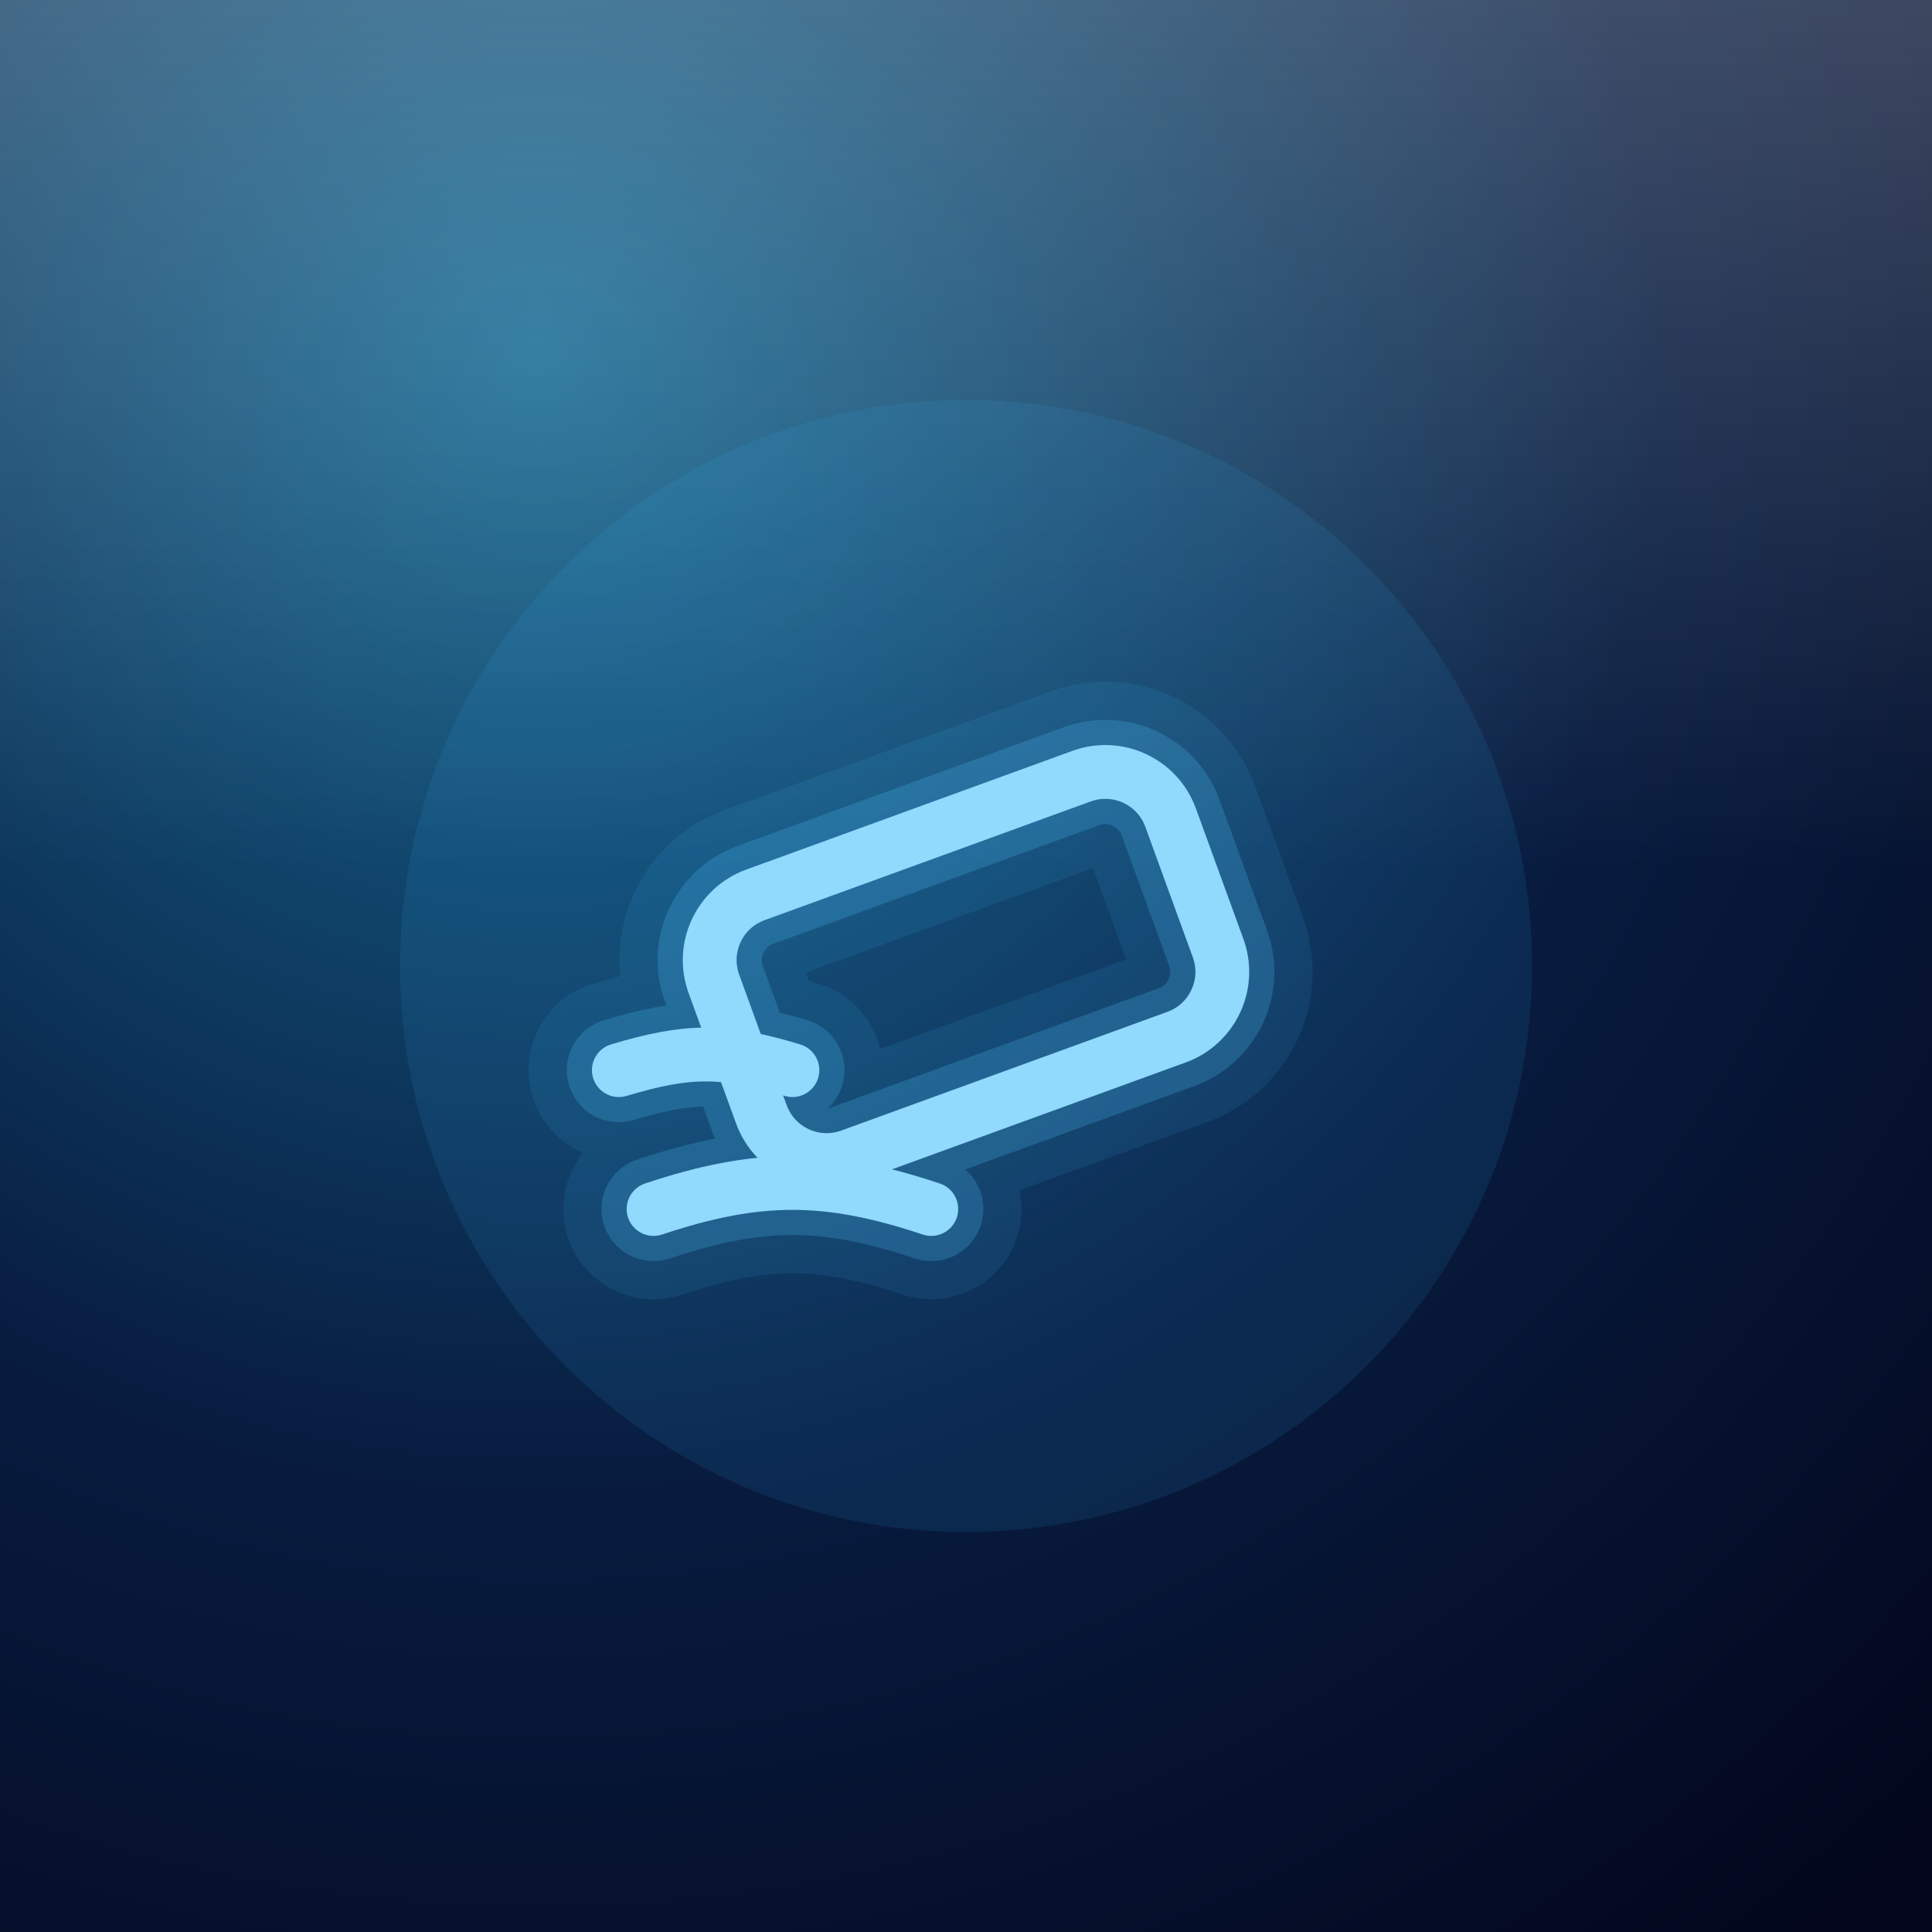
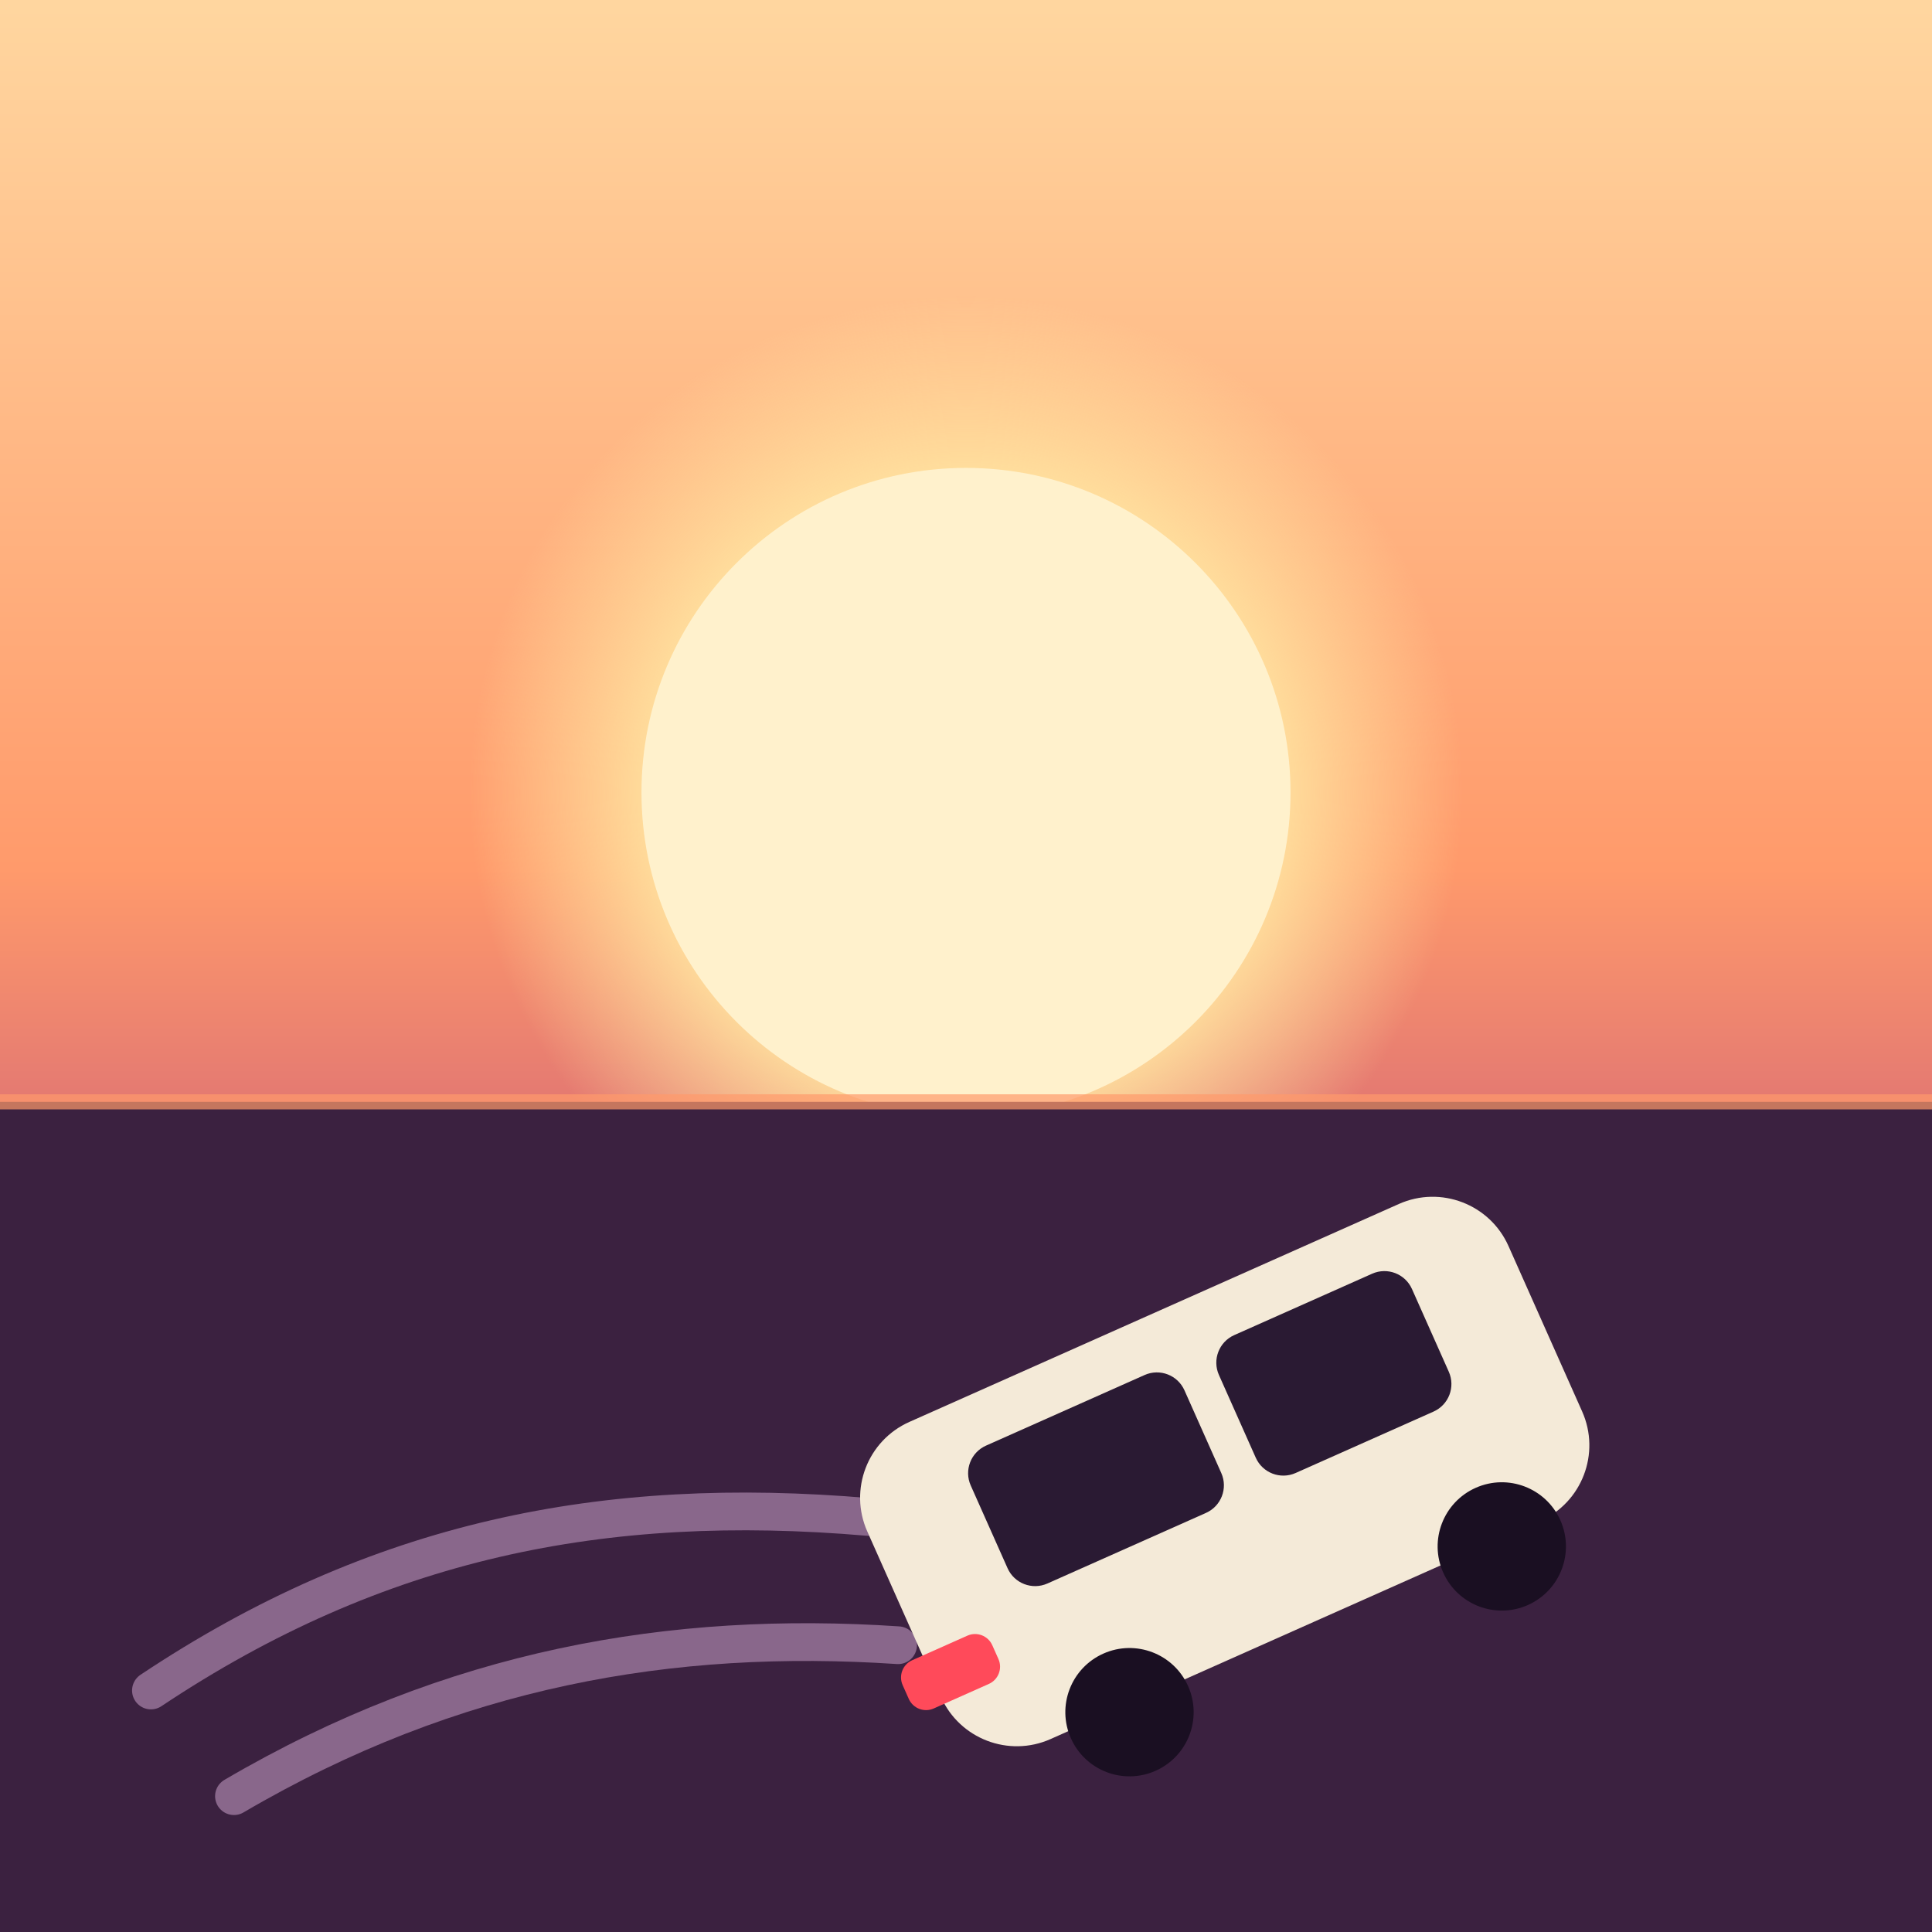
<svg xmlns="http://www.w3.org/2000/svg" viewBox="0 0 512 512">
  <defs>
-     <radialGradient id="b" cx="28%" cy="18%" r="105%">
-       <stop offset="0" stop-color="hsl(200 72% 34%)" />
-       <stop offset=".55" stop-color="hsl(218 78% 14%)" />
-       <stop offset="1" stop-color="hsl(232 80% 6%)" />
+     <linearGradient id="sky" x1="0" y1="0" x2="0" y2="1">
+       <stop offset="0" stop-color="#ffd7a0" />
+       <stop offset=".45" stop-color="#ff9a6b" />
+       <stop offset=".72" stop-color="#c2507a" />
+       <stop offset="1" stop-color="#3a1a4a" />
+     </linearGradient>
+     <radialGradient id="sun" cx="50%" cy="50%" r="50%">
+       <stop offset="0" stop-color="#fff6d8" />
+       <stop offset=".6" stop-color="#ffe3a0" />
+       <stop offset="1" stop-color="#ffe3a0" stop-opacity="0" />
    </radialGradient>
-     <linearGradient id="s" x1="0" y1="0" x2="0" y2="1">
-       <stop offset="0" stop-color="#fff" stop-opacity=".22" />
-       <stop offset=".45" stop-color="#fff" stop-opacity="0" />
-     </linearGradient>
-     <clipPath id="c">
-       <rect width="512" height="512" />
-     </clipPath>
  </defs>
-   <g clip-path="url(#c)">
-     <rect width="512" height="512" fill="url(#b)" />
-     <rect width="512" height="512" fill="url(#s)" />
-     <circle cx="256" cy="256" r="150" fill="hsl(200 95% 60%)" opacity=".10" />
+   <rect width="512" height="512" fill="url(#sky)" />
+   <circle cx="256" cy="210" r="132" fill="url(#sun)" />
+   <circle cx="256" cy="210" r="86" fill="#fff1cc" />
+   <rect y="292" width="512" height="220" fill="#3b2140" />
+   <path d="M0 292h512" stroke="#ff9a6b" stroke-width="4" opacity=".7" />
+   <g fill="none" stroke="#c9a0c9" stroke-width="10" stroke-linecap="round" opacity=".55">
+     <path d="M40 448c60-40 120-52 190-46" />
+     <path d="M62 476c58-34 116-44 176-40" />
  </g>
-   <g transform="translate(256 256) scale(9.2) translate(-12 -12)" fill="none" stroke-linecap="round" stroke-linejoin="round" color="hsl(200 96% 76%)">
-     <g stroke="hsl(200 100% 62%)" stroke-width="5.2" opacity=".10">
-       <rect x="5" y="8" width="14" height="8" rx="2" transform="rotate(-20 12 12)" />
-       <path d="M3 19c3-1 5-1 8 0M2 15c2-.6 3-.6 5 0" />
-     </g>
-     <g stroke="hsl(200 100% 66%)" stroke-width="3" opacity=".22">
-       <rect x="5" y="8" width="14" height="8" rx="2" transform="rotate(-20 12 12)" />
-       <path d="M3 19c3-1 5-1 8 0M2 15c2-.6 3-.6 5 0" />
-     </g>
-     <g stroke="hsl(200 96% 78%)" stroke-width="1.55">
-       <rect x="5" y="8" width="14" height="8" rx="2" transform="rotate(-20 12 12)" />
-       <path d="M3 19c3-1 5-1 8 0M2 15c2-.6 3-.6 5 0" />
-     </g>
+   <g transform="rotate(-24 320 392)">
+     <rect x="232" y="346" width="186" height="92" rx="22" fill="#f4ead8" />
+     <rect x="262" y="360" width="62" height="40" rx="8" fill="#2a1a33" />
+     <rect x="334" y="360" width="56" height="40" rx="8" fill="#2a1a33" />
+     <rect x="224" y="404" width="26" height="14" rx="5" fill="#ff4a5a" />
+     <circle cx="276" cy="440" r="17" fill="#1a0f22" />
+     <circle cx="384" cy="440" r="17" fill="#1a0f22" />
  </g>
</svg>
